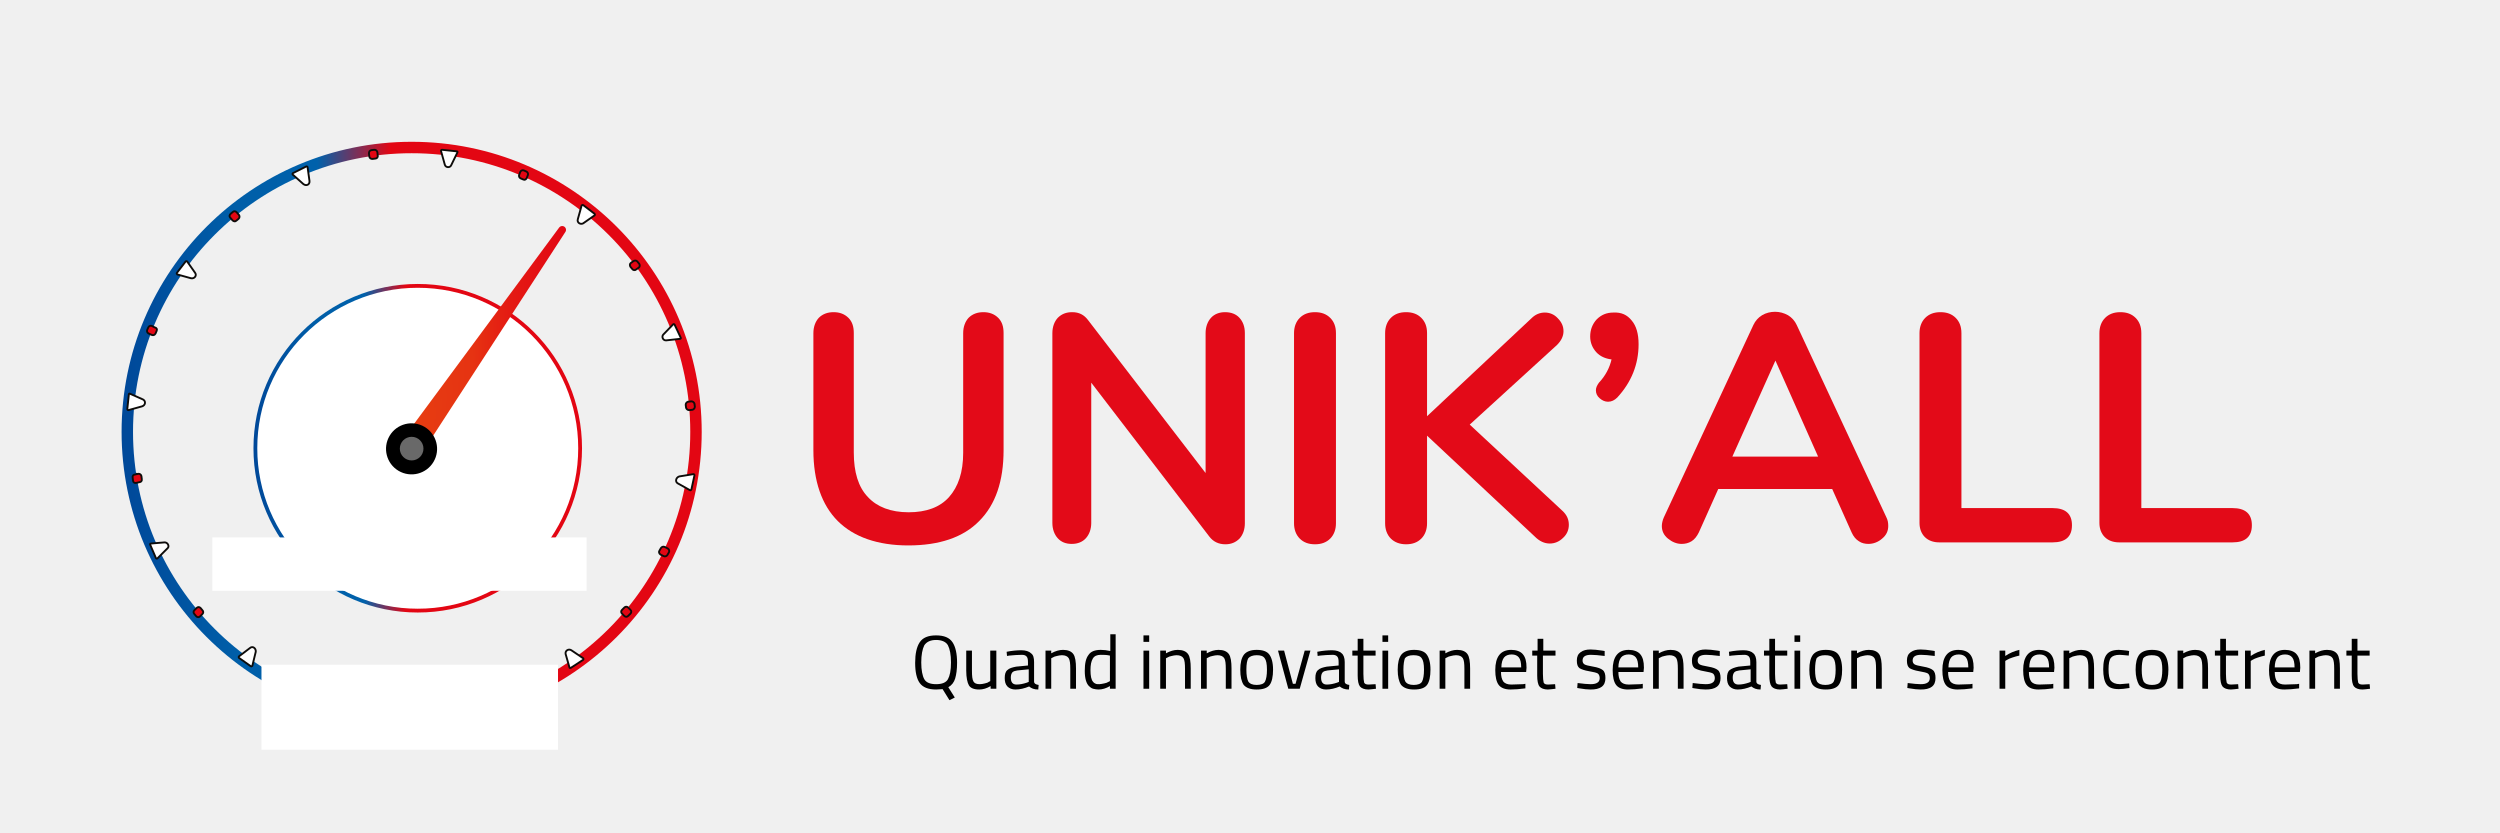
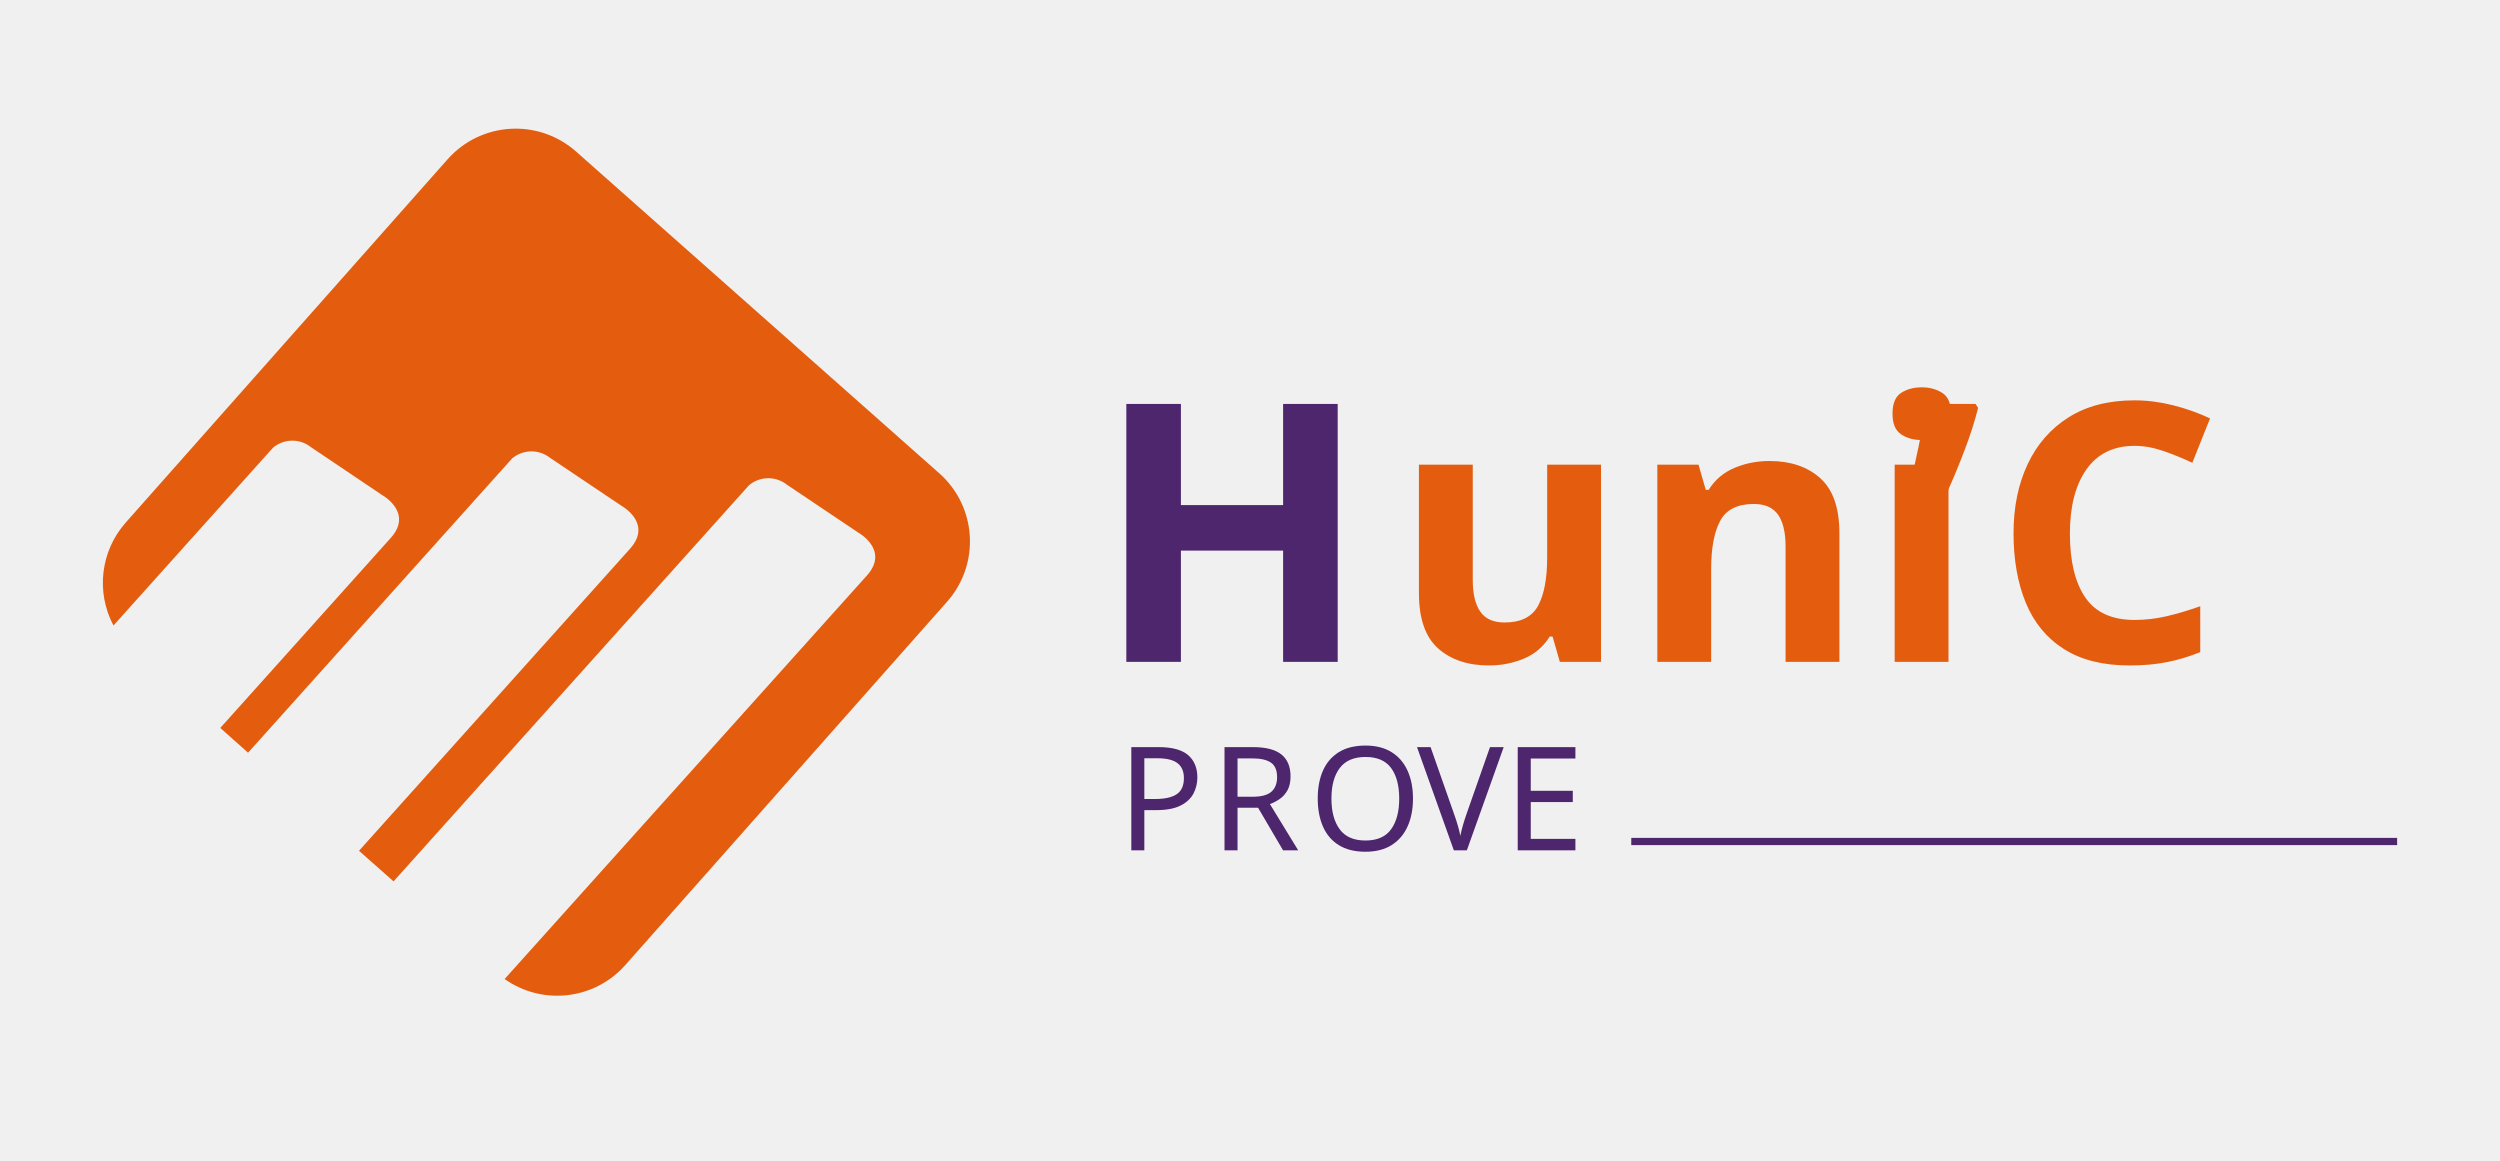
- <svg xmlns="http://www.w3.org/2000/svg" version="1.1" x="0px" y="0px" viewBox="0 0 655.9 218.3" style="enable-background:new 0 0 655.9 218.3;" xml:space="preserve">
-   <style type="text/css">
- 	.st0{fill:#E30A18;}
- 	.st1{fill:#010202;stroke:#010202;stroke-width:0.25;stroke-miterlimit:10;}
- 	.st2{fill:#FFFFFF;stroke:url(#SVGID_1_);stroke-miterlimit:10;}
- 	.st3{fill:url(#SVGID_2_);stroke:url(#SVGID_3_);stroke-width:2;stroke-linecap:round;stroke-linejoin:round;stroke-miterlimit:10;}
- 	.st4{stroke:#000000;stroke-width:2;stroke-linecap:round;stroke-linejoin:round;stroke-miterlimit:10;}
- 	.st5{fill:#FFFFFF;stroke:#0E0C0A;stroke-width:0.5;stroke-miterlimit:10;}
- 	.st6{fill:none;stroke:url(#SVGID_4_);stroke-width:3;stroke-linecap:round;stroke-miterlimit:10;}
- 	.st7{fill:#E30613;stroke:#0E0C0A;stroke-width:0.5;stroke-miterlimit:10;}
- 	.st8{fill:#FFFFFF;stroke:#0E0C0A;stroke-width:0.5;stroke-linecap:round;stroke-linejoin:round;stroke-miterlimit:10;}
- 	.st9{fill:#FFFFFF;}
- 	.st10{fill:#696969;stroke:#696969;stroke-width:3;stroke-linecap:round;stroke-linejoin:round;stroke-miterlimit:10;}
- </style>
-   <g id="CALANDRE_x5F_LIGNES">
-     <g>
-       <path class="st0" d="M219.8,136.7c-4.2-4.2-6.4-10.5-6.4-18.6V87.4c0-1.6,0.5-3,1.4-4c1-1,2.3-1.5,3.9-1.5c1.6,0,2.9,0.5,3.9,1.5    c1,1,1.4,2.3,1.4,4v31.3c0,5.2,1.2,9.1,3.7,11.7c2.4,2.6,6,4,10.7,4c4.6,0,8.2-1.3,10.6-4c2.4-2.7,3.7-6.5,3.7-11.6V87.4    c0-1.6,0.5-3,1.4-4c1-1,2.3-1.5,3.9-1.5c1.6,0,2.9,0.5,3.9,1.5c1,1,1.4,2.3,1.4,4v30.7c0,8.1-2.1,14.3-6.4,18.6    c-4.2,4.3-10.5,6.4-18.6,6.4C230.3,143.1,224,140.9,219.8,136.7z" />
-       <path class="st0" d="M325.2,83.4c0.9,1,1.4,2.3,1.4,4v49.9c0,1.6-0.5,3-1.4,4c-1,1-2.2,1.5-3.7,1.5c-1.8,0-3.2-0.7-4.2-2l-31-40.4    v36.8c0,1.6-0.5,3-1.4,4c-0.9,1-2.2,1.5-3.7,1.5c-1.6,0-2.8-0.5-3.7-1.5c-0.9-1-1.4-2.4-1.4-4V87.4c0-1.6,0.5-3,1.4-4    c1-1,2.2-1.5,3.8-1.5c1.8,0,3.1,0.7,4.1,2l30.9,40.2V87.4c0-1.6,0.5-3,1.4-4c0.9-1,2.2-1.5,3.7-1.5    C323,81.9,324.3,82.4,325.2,83.4z" />
-       <path class="st0" d="M341,141.3c-1-1-1.5-2.4-1.5-4V87.4c0-1.6,0.5-3,1.5-4c1-1,2.3-1.5,4-1.5c1.7,0,3,0.5,4,1.5    c1,1,1.5,2.3,1.5,4v49.9c0,1.6-0.5,3-1.5,4c-1,1-2.3,1.5-4,1.5C343.3,142.8,342,142.3,341,141.3z" />
-       <path class="st0" d="M411.6,137.7c0,1.3-0.5,2.5-1.5,3.4c-1,1-2.2,1.5-3.5,1.5c-1.4,0-2.7-0.6-3.9-1.8l-28.3-26.5v23    c0,1.6-0.5,3-1.5,4c-1,1-2.3,1.5-4,1.5c-1.6,0-3-0.5-4-1.5c-1-1-1.5-2.4-1.5-4V87.4c0-1.6,0.5-3,1.5-4c1-1,2.3-1.5,4-1.5    c1.7,0,3,0.5,4,1.5c1,1,1.5,2.3,1.5,4v21.8l27.4-25.7c1-1,2.2-1.5,3.5-1.5c1.3,0,2.5,0.5,3.4,1.5c1,1,1.5,2.1,1.5,3.4    c0,1.3-0.6,2.5-1.7,3.6l-22.9,20.9l24.3,22.6C411.1,135.1,411.6,136.3,411.6,137.7z" />
-       <path class="st0" d="M428.1,84.1c1.2,1.4,1.8,3.5,1.8,6.2c0,5.3-1.9,10-5.6,14c-0.7,0.7-1.5,1.1-2.4,1.1c-0.8,0-1.5-0.3-2.2-0.9    c-0.7-0.6-1-1.3-1-2.1c0-0.7,0.3-1.3,0.8-2c1.7-1.8,2.8-3.9,3.3-6.1c-1.6-0.2-3-0.8-4-1.9c-1-1.1-1.6-2.5-1.6-4.1    c0-1.8,0.6-3.3,1.7-4.5c1.2-1.2,2.6-1.8,4.4-1.8C425.4,81.9,426.9,82.6,428.1,84.1z" />
-       <path class="st0" d="M495.4,138c0,1.3-0.5,2.4-1.6,3.3c-1,0.9-2.3,1.4-3.6,1.4c-0.9,0-1.8-0.2-2.5-0.7c-0.8-0.5-1.4-1.2-1.9-2.3    l-5.1-11.4h-29.9l-5.1,11.4c-0.5,1-1.1,1.8-1.9,2.3c-0.8,0.5-1.7,0.7-2.6,0.7c-1.3,0-2.5-0.5-3.6-1.4c-1.1-0.9-1.6-2-1.6-3.3    c0-0.7,0.2-1.5,0.5-2.2L460,85.3c0.5-1.1,1.3-2,2.3-2.6c1-0.6,2.2-0.9,3.4-0.9c1.2,0,2.3,0.3,3.4,0.9c1,0.6,1.8,1.5,2.3,2.6    l23.5,50.4C495.3,136.5,495.4,137.2,495.4,138z M454.5,119.8H477l-11.2-25.2L454.5,119.8z" />
-       <path class="st0" d="M505,140.9c-0.9-0.9-1.4-2.2-1.4-3.7V87.4c0-1.6,0.5-3,1.5-4c1-1,2.3-1.5,4-1.5c1.7,0,3,0.5,4,1.5    c1,1,1.5,2.3,1.5,4v45.9h23.9c3.4,0,5.1,1.5,5.1,4.5c0,3-1.7,4.5-5.1,4.5h-29.7C507.2,142.3,505.9,141.8,505,140.9z" />
-       <path class="st0" d="M552.2,140.9c-0.9-0.9-1.4-2.2-1.4-3.7V87.4c0-1.6,0.5-3,1.5-4c1-1,2.3-1.5,4-1.5c1.7,0,3,0.5,4,1.5    c1,1,1.5,2.3,1.5,4v45.9h23.9c3.4,0,5.1,1.5,5.1,4.5c0,3-1.7,4.5-5.1,4.5H556C554.4,142.3,553.1,141.8,552.2,140.9z" />
-     </g>
-     <g>
-       <path d="M245.6,180.9c-2.1,0-3.5-0.6-4.3-1.7c-0.8-1.1-1.2-2.9-1.2-5.3c0-2.4,0.4-4.2,1.2-5.4c0.8-1.2,2.2-1.8,4.3-1.8    s3.5,0.6,4.3,1.8c0.8,1.2,1.2,3,1.2,5.4c0,1.7-0.2,3.1-0.5,4.1c-0.3,1-0.9,1.8-1.8,2.3l1.7,2.7l-1.4,0.7l-1.8-2.9    C246.8,180.8,246.3,180.9,245.6,180.9z M241.7,173.8c0,2,0.3,3.5,0.8,4.4c0.5,0.9,1.6,1.3,3.1,1.3s2.6-0.4,3.1-1.3    c0.5-0.9,0.8-2.3,0.8-4.4s-0.3-3.5-0.8-4.5c-0.5-0.9-1.6-1.4-3.1-1.4s-2.5,0.5-3.1,1.4C242,170.3,241.7,171.8,241.7,173.8z" />
-       <path d="M259.9,170.7h1.5v10h-1.5V180c-1,0.6-2,0.9-3,0.9c-1.4,0-2.3-0.4-2.7-1.1c-0.4-0.7-0.7-2-0.7-3.9v-5.2h1.5v5.2    c0,1.5,0.1,2.4,0.4,2.9c0.3,0.5,0.8,0.7,1.7,0.7c0.4,0,0.9-0.1,1.3-0.2s0.8-0.2,1-0.4l0.4-0.2V170.7z" />
-       <path d="M271.3,173.7v5.1c0,0.5,0.4,0.8,1.2,0.9l-0.1,1.2c-1.1,0-1.8-0.3-2.4-0.8c-1.2,0.5-2.4,0.8-3.6,0.8    c-0.9,0-1.6-0.3-2.1-0.8c-0.5-0.5-0.7-1.3-0.7-2.2c0-1,0.2-1.7,0.7-2.1c0.5-0.5,1.3-0.7,2.3-0.9l3.1-0.3v-0.9    c0-0.7-0.1-1.2-0.4-1.5c-0.3-0.3-0.7-0.4-1.2-0.4c-1.1,0-2.2,0.1-3.3,0.2l-0.6,0.1l-0.1-1.1c1.5-0.3,2.8-0.4,3.9-0.4    s2,0.3,2.5,0.8C271.1,171.8,271.3,172.6,271.3,173.7z M265.2,177.8c0,1.2,0.5,1.8,1.5,1.8c0.9,0,1.8-0.2,2.7-0.5l0.5-0.2v-3.3    l-3,0.3c-0.6,0.1-1,0.2-1.3,0.5C265.3,176.8,265.2,177.2,265.2,177.8z" />
-       <path d="M275.8,180.7h-1.5v-10h1.5v0.7c1.1-0.6,2.1-0.9,3.1-0.9c1.3,0,2.2,0.4,2.7,1.1s0.7,2,0.7,3.8v5.3h-1.5v-5.2    c0-1.4-0.1-2.3-0.4-2.8s-0.9-0.8-1.8-0.8c-0.4,0-0.9,0.1-1.3,0.2c-0.5,0.1-0.8,0.2-1.1,0.4l-0.4,0.2V180.7z" />
-       <path d="M292.7,166.3v14.4h-1.5V180c-1,0.6-2,0.9-3,0.9c-0.5,0-1-0.1-1.4-0.2c-0.4-0.1-0.8-0.4-1.1-0.7c-0.7-0.7-1.1-2-1.1-4    s0.3-3.3,1-4.2c0.6-0.9,1.7-1.3,3.2-1.3c0.8,0,1.6,0.1,2.5,0.3v-4.4H292.7z M287.5,179.4c0.2,0.1,0.6,0.1,0.9,0.1s0.8-0.1,1.3-0.2    s0.8-0.2,1.1-0.4l0.4-0.2V172c-0.9-0.2-1.6-0.2-2.4-0.2c-1,0-1.7,0.3-2.1,1s-0.6,1.6-0.6,3c0,1.5,0.2,2.6,0.7,3.1    C287,179.2,287.3,179.3,287.5,179.4z" />
-       <path d="M300,168.4v-1.7h1.5v1.7H300z M300,180.7v-10h1.5v10H300z" />
-       <path d="M305.9,180.7h-1.5v-10h1.5v0.7c1.1-0.6,2.1-0.9,3.1-0.9c1.3,0,2.2,0.4,2.7,1.1s0.7,2,0.7,3.8v5.3h-1.5v-5.2    c0-1.4-0.1-2.3-0.4-2.8s-0.9-0.8-1.8-0.8c-0.4,0-0.9,0.1-1.3,0.2c-0.5,0.1-0.8,0.2-1.1,0.4l-0.4,0.2V180.7z" />
-       <path d="M316.6,180.7h-1.5v-10h1.5v0.7c1.1-0.6,2.1-0.9,3.1-0.9c1.3,0,2.2,0.4,2.7,1.1s0.7,2,0.7,3.8v5.3h-1.5v-5.2    c0-1.4-0.1-2.3-0.4-2.8s-0.9-0.8-1.8-0.8c-0.4,0-0.9,0.1-1.3,0.2c-0.5,0.1-0.8,0.2-1.1,0.4l-0.4,0.2V180.7z" />
-       <path d="M325.4,175.7c0-1.8,0.3-3.1,1-4c0.7-0.8,1.8-1.2,3.3-1.2c1.6,0,2.7,0.4,3.3,1.2c0.6,0.8,1,2.1,1,4c0,1.8-0.3,3.2-0.9,4    c-0.6,0.8-1.7,1.2-3.4,1.2c-1.6,0-2.7-0.4-3.4-1.2C325.7,178.8,325.4,177.5,325.4,175.7z M327,175.7c0,1.5,0.2,2.5,0.5,3.1    c0.4,0.6,1.1,0.9,2.2,0.9c1.1,0,1.9-0.3,2.2-0.9s0.5-1.6,0.5-3.1s-0.2-2.5-0.6-3c-0.4-0.6-1.1-0.8-2.1-0.8c-1,0-1.8,0.3-2.2,0.8    C327.2,173.2,327,174.2,327,175.7z" />
-       <path d="M335.3,170.7h1.6l2.3,8.7h0.7l2.4-8.7h1.5l-2.8,10h-3L335.3,170.7z" />
-       <path d="M352.8,173.7v5.1c0,0.5,0.4,0.8,1.2,0.9l-0.1,1.2c-1.1,0-1.8-0.3-2.4-0.8c-1.2,0.5-2.4,0.8-3.6,0.8    c-0.9,0-1.6-0.3-2.1-0.8c-0.5-0.5-0.7-1.3-0.7-2.2c0-1,0.2-1.7,0.7-2.1c0.5-0.5,1.3-0.7,2.3-0.9l3.1-0.3v-0.9    c0-0.7-0.1-1.2-0.4-1.5c-0.3-0.3-0.7-0.4-1.2-0.4c-1.1,0-2.2,0.1-3.3,0.2l-0.6,0.1l-0.1-1.1c1.5-0.3,2.8-0.4,3.9-0.4    s2,0.3,2.5,0.8C352.5,171.8,352.8,172.6,352.8,173.7z M346.6,177.8c0,1.2,0.5,1.8,1.5,1.8c0.9,0,1.8-0.2,2.7-0.5l0.5-0.2v-3.3    l-3,0.3c-0.6,0.1-1,0.2-1.3,0.5C346.7,176.8,346.6,177.2,346.6,177.8z" />
-       <path d="M360.9,172h-3.2v4.8c0,1.1,0.1,1.9,0.2,2.3c0.2,0.4,0.6,0.5,1.2,0.5l1.8-0.1l0.1,1.2c-0.9,0.1-1.6,0.2-2,0.2    c-1,0-1.8-0.3-2.2-0.8c-0.4-0.5-0.6-1.5-0.6-2.9V172h-1.4v-1.3h1.4v-3.1h1.5v3.1h3.2V172z" />
-       <path d="M362.7,168.4v-1.7h1.5v1.7H362.7z M362.7,180.7v-10h1.5v10H362.7z" />
-       <path d="M366.7,175.7c0-1.8,0.3-3.1,1-4c0.7-0.8,1.8-1.2,3.3-1.2c1.6,0,2.7,0.4,3.3,1.2c0.6,0.8,1,2.1,1,4c0,1.8-0.3,3.2-0.9,4    c-0.6,0.8-1.7,1.2-3.4,1.2c-1.6,0-2.7-0.4-3.4-1.2C367,178.8,366.7,177.5,366.7,175.7z M368.2,175.7c0,1.5,0.2,2.5,0.5,3.1    c0.4,0.6,1.1,0.9,2.2,0.9s1.9-0.3,2.2-0.9s0.5-1.6,0.5-3.1s-0.2-2.5-0.6-3c-0.4-0.6-1.1-0.8-2.2-0.8s-1.8,0.3-2.2,0.8    C368.4,173.2,368.2,174.2,368.2,175.7z" />
-       <path d="M379.2,180.7h-1.5v-10h1.5v0.7c1.1-0.6,2.1-0.9,3.1-0.9c1.3,0,2.2,0.4,2.7,1.1s0.7,2,0.7,3.8v5.3h-1.5v-5.2    c0-1.4-0.1-2.3-0.4-2.8s-0.9-0.8-1.8-0.8c-0.4,0-0.9,0.1-1.3,0.2c-0.5,0.1-0.8,0.2-1.1,0.4l-0.4,0.2V180.7z" />
-       <path d="M399.6,179.5l0.6-0.1l0,1.2c-1.5,0.2-2.8,0.3-3.9,0.3c-1.4,0-2.5-0.4-3.1-1.2c-0.6-0.8-0.9-2.1-0.9-3.9    c0-3.5,1.4-5.3,4.2-5.3c1.3,0,2.4,0.4,3,1.1c0.7,0.8,1,1.9,1,3.6l-0.1,1.1h-6.6c0,1.1,0.2,1.9,0.6,2.5c0.4,0.5,1.1,0.8,2.1,0.8    S398.6,179.5,399.6,179.5z M399.1,175.1c0-1.2-0.2-2.1-0.6-2.6c-0.4-0.5-1-0.8-1.9-0.8c-0.9,0-1.6,0.3-2,0.8    c-0.4,0.5-0.7,1.4-0.7,2.6H399.1z" />
-       <path d="M408,172h-3.2v4.8c0,1.1,0.1,1.9,0.2,2.3c0.2,0.4,0.6,0.5,1.2,0.5l1.8-0.1l0.1,1.2c-0.9,0.1-1.6,0.2-2,0.2    c-1,0-1.8-0.3-2.2-0.8c-0.4-0.5-0.6-1.5-0.6-2.9V172H402v-1.3h1.4v-3.1h1.5v3.1h3.2V172z" />
-       <path d="M417.4,171.8c-1.5,0-2.2,0.5-2.2,1.5c0,0.5,0.2,0.8,0.5,1c0.3,0.2,1.1,0.4,2.3,0.6s2,0.5,2.5,0.9s0.7,1.1,0.7,2.1    c0,1-0.3,1.8-1,2.3c-0.7,0.5-1.6,0.7-2.9,0.7c-0.8,0-1.8-0.1-2.9-0.3l-0.6-0.1l0.1-1.3c1.5,0.2,2.7,0.3,3.4,0.3s1.4-0.1,1.8-0.4    c0.4-0.2,0.6-0.7,0.6-1.2s-0.2-1-0.5-1.2s-1.1-0.4-2.3-0.6c-1.2-0.2-2-0.5-2.5-0.8c-0.5-0.4-0.7-1-0.7-2s0.3-1.7,1-2.2    s1.5-0.7,2.6-0.7c0.8,0,1.8,0.1,3.1,0.3l0.6,0.1l0,1.3C419.4,171.9,418.3,171.8,417.4,171.8z" />
-       <path d="M430.4,179.5l0.6-0.1l0,1.2c-1.5,0.2-2.8,0.3-3.9,0.3c-1.4,0-2.5-0.4-3.1-1.2c-0.6-0.8-0.9-2.1-0.9-3.9    c0-3.5,1.4-5.3,4.2-5.3c1.3,0,2.4,0.4,3,1.1c0.7,0.8,1,1.9,1,3.6l-0.1,1.1h-6.6c0,1.1,0.2,1.9,0.6,2.5c0.4,0.5,1.1,0.8,2.1,0.8    S429.3,179.5,430.4,179.5z M429.8,175.1c0-1.2-0.2-2.1-0.6-2.6c-0.4-0.5-1-0.8-1.9-0.8c-0.9,0-1.6,0.3-2,0.8    c-0.4,0.5-0.7,1.4-0.7,2.6H429.8z" />
-       <path d="M435.2,180.7h-1.5v-10h1.5v0.7c1.1-0.6,2.1-0.9,3.1-0.9c1.3,0,2.2,0.4,2.7,1.1s0.7,2,0.7,3.8v5.3h-1.5v-5.2    c0-1.4-0.1-2.3-0.4-2.8s-0.9-0.8-1.8-0.8c-0.4,0-0.9,0.1-1.3,0.2c-0.5,0.1-0.8,0.2-1.1,0.4l-0.4,0.2V180.7z" />
-       <path d="M447.6,171.8c-1.5,0-2.2,0.5-2.2,1.5c0,0.5,0.2,0.8,0.5,1c0.3,0.2,1.1,0.4,2.3,0.6s2,0.5,2.5,0.9s0.7,1.1,0.7,2.1    c0,1-0.3,1.8-1,2.3c-0.7,0.5-1.6,0.7-2.9,0.7c-0.8,0-1.8-0.1-2.9-0.3l-0.6-0.1l0.1-1.3c1.5,0.2,2.7,0.3,3.4,0.3s1.4-0.1,1.8-0.4    c0.4-0.2,0.6-0.7,0.6-1.2s-0.2-1-0.5-1.2s-1.1-0.4-2.3-0.6c-1.2-0.2-2-0.5-2.5-0.8c-0.5-0.4-0.7-1-0.7-2s0.3-1.7,1-2.2    s1.5-0.7,2.6-0.7c0.8,0,1.8,0.1,3.1,0.3l0.6,0.1l0,1.3C449.6,171.9,448.4,171.8,447.6,171.8z" />
-       <path d="M460.8,173.7v5.1c0,0.5,0.4,0.8,1.2,0.9l-0.1,1.2c-1.1,0-1.8-0.3-2.4-0.8c-1.2,0.5-2.4,0.8-3.6,0.8    c-0.9,0-1.6-0.3-2.1-0.8c-0.5-0.5-0.7-1.3-0.7-2.2c0-1,0.2-1.7,0.7-2.1s1.3-0.7,2.3-0.9l3.1-0.3v-0.9c0-0.7-0.1-1.2-0.4-1.5    c-0.3-0.3-0.7-0.4-1.2-0.4c-1.1,0-2.2,0.1-3.3,0.2l-0.6,0.1l-0.1-1.1c1.5-0.3,2.8-0.4,3.9-0.4c1.1,0,2,0.3,2.5,0.8    C460.5,171.8,460.8,172.6,460.8,173.7z M454.6,177.8c0,1.2,0.5,1.8,1.5,1.8c0.9,0,1.8-0.2,2.7-0.5l0.5-0.2v-3.3l-3,0.3    c-0.6,0.1-1,0.2-1.3,0.5C454.7,176.8,454.6,177.2,454.6,177.8z" />
-       <path d="M468.9,172h-3.2v4.8c0,1.1,0.1,1.9,0.2,2.3c0.2,0.4,0.6,0.5,1.2,0.5l1.8-0.1l0.1,1.2c-0.9,0.1-1.6,0.2-2,0.2    c-1,0-1.8-0.3-2.2-0.8c-0.4-0.5-0.6-1.5-0.6-2.9V172h-1.4v-1.3h1.4v-3.1h1.5v3.1h3.2V172z" />
-       <path d="M470.8,168.4v-1.7h1.5v1.7H470.8z M470.8,180.7v-10h1.5v10H470.8z" />
-       <path d="M474.7,175.7c0-1.8,0.3-3.1,1-4c0.7-0.8,1.8-1.2,3.3-1.2c1.6,0,2.7,0.4,3.3,1.2c0.6,0.8,1,2.1,1,4c0,1.8-0.3,3.2-0.9,4    c-0.6,0.8-1.7,1.2-3.4,1.2c-1.6,0-2.7-0.4-3.4-1.2C475,178.8,474.7,177.5,474.7,175.7z M476.2,175.7c0,1.5,0.2,2.5,0.5,3.1    c0.4,0.6,1.1,0.9,2.2,0.9s1.9-0.3,2.2-0.9s0.5-1.6,0.5-3.1s-0.2-2.5-0.6-3c-0.4-0.6-1.1-0.8-2.2-0.8s-1.8,0.3-2.2,0.8    C476.4,173.2,476.2,174.2,476.2,175.7z" />
-       <path d="M487.2,180.7h-1.5v-10h1.5v0.7c1.1-0.6,2.1-0.9,3.1-0.9c1.3,0,2.2,0.4,2.7,1.1s0.7,2,0.7,3.8v5.3h-1.5v-5.2    c0-1.4-0.1-2.3-0.4-2.8s-0.9-0.8-1.8-0.8c-0.4,0-0.9,0.1-1.3,0.2c-0.5,0.1-0.8,0.2-1.1,0.4l-0.4,0.2V180.7z" />
-       <path d="M504,171.8c-1.5,0-2.2,0.5-2.2,1.5c0,0.5,0.2,0.8,0.5,1c0.3,0.2,1.1,0.4,2.3,0.6s2,0.5,2.5,0.9s0.7,1.1,0.7,2.1    c0,1-0.3,1.8-1,2.3c-0.7,0.5-1.6,0.7-2.9,0.7c-0.8,0-1.8-0.1-2.9-0.3l-0.6-0.1l0.1-1.3c1.5,0.2,2.7,0.3,3.4,0.3s1.4-0.1,1.8-0.4    c0.4-0.2,0.6-0.7,0.6-1.2s-0.2-1-0.5-1.2s-1.1-0.4-2.3-0.6c-1.2-0.2-2-0.5-2.5-0.8c-0.5-0.4-0.7-1-0.7-2s0.3-1.7,1-2.2    s1.5-0.7,2.6-0.7c0.8,0,1.8,0.1,3.1,0.3l0.6,0.1l0,1.3C506,171.9,504.8,171.8,504,171.8z" />
-       <path d="M516.9,179.5l0.6-0.1l0,1.2c-1.5,0.2-2.8,0.3-3.9,0.3c-1.4,0-2.5-0.4-3.1-1.2c-0.6-0.8-0.9-2.1-0.9-3.9    c0-3.5,1.4-5.3,4.2-5.3c1.3,0,2.4,0.4,3,1.1c0.7,0.8,1,1.9,1,3.6l-0.1,1.1h-6.6c0,1.1,0.2,1.9,0.6,2.5c0.4,0.5,1.1,0.8,2.1,0.8    S515.9,179.5,516.9,179.5z M516.4,175.1c0-1.2-0.2-2.1-0.6-2.6c-0.4-0.5-1-0.8-1.9-0.8c-0.9,0-1.6,0.3-2,0.8    c-0.4,0.5-0.7,1.4-0.7,2.6H516.4z" />
-       <path d="M524.6,180.7v-10h1.5v1.4c1.2-0.8,2.4-1.3,3.7-1.6v1.5c-0.6,0.1-1.1,0.3-1.8,0.5c-0.6,0.2-1.1,0.4-1.4,0.6l-0.5,0.3v7.3    H524.6z" />
-       <path d="M538.1,179.5l0.6-0.1l0,1.2c-1.5,0.2-2.8,0.3-3.9,0.3c-1.4,0-2.5-0.4-3.1-1.2c-0.6-0.8-0.9-2.1-0.9-3.9    c0-3.5,1.4-5.3,4.2-5.3c1.3,0,2.4,0.4,3,1.1c0.7,0.8,1,1.9,1,3.6l-0.1,1.1h-6.6c0,1.1,0.2,1.9,0.6,2.5c0.4,0.5,1.1,0.8,2.1,0.8    S537.1,179.5,538.1,179.5z M537.6,175.1c0-1.2-0.2-2.1-0.6-2.6c-0.4-0.5-1-0.8-1.9-0.8c-0.9,0-1.6,0.3-2,0.8    c-0.4,0.5-0.7,1.4-0.7,2.6H537.6z" />
-       <path d="M542.9,180.7h-1.5v-10h1.5v0.7c1.1-0.6,2.1-0.9,3.1-0.9c1.3,0,2.2,0.4,2.7,1.1s0.7,2,0.7,3.8v5.3h-1.5v-5.2    c0-1.4-0.1-2.3-0.4-2.8s-0.9-0.8-1.8-0.8c-0.4,0-0.9,0.1-1.3,0.2c-0.5,0.1-0.8,0.2-1.1,0.4l-0.4,0.2V180.7z" />
-       <path d="M555.9,170.5c0.4,0,1.2,0.1,2.2,0.2l0.5,0.1l-0.1,1.2c-1.1-0.1-1.9-0.2-2.4-0.2c-1.1,0-1.9,0.3-2.3,0.8    c-0.4,0.5-0.6,1.5-0.6,3s0.2,2.5,0.6,3s1.2,0.9,2.4,0.9l2.4-0.2l0.1,1.2c-1.2,0.2-2.2,0.3-2.8,0.3c-1.6,0-2.6-0.4-3.2-1.2    c-0.6-0.8-0.9-2.2-0.9-4c0-1.9,0.3-3.2,1-4C553.4,170.9,554.4,170.5,555.9,170.5z" />
-       <path d="M560.3,175.7c0-1.8,0.3-3.1,1-4c0.7-0.8,1.8-1.2,3.3-1.2c1.6,0,2.7,0.4,3.3,1.2c0.6,0.8,1,2.1,1,4c0,1.8-0.3,3.2-0.9,4    c-0.6,0.8-1.7,1.2-3.4,1.2c-1.6,0-2.7-0.4-3.4-1.2C560.7,178.8,560.3,177.5,560.3,175.7z M561.9,175.7c0,1.5,0.2,2.5,0.5,3.1    c0.4,0.6,1.1,0.9,2.2,0.9s1.9-0.3,2.2-0.9s0.5-1.6,0.5-3.1s-0.2-2.5-0.6-3c-0.4-0.6-1.1-0.8-2.2-0.8s-1.8,0.3-2.2,0.8    C562.1,173.2,561.9,174.2,561.9,175.7z" />
-       <path d="M572.8,180.7h-1.5v-10h1.5v0.7c1.1-0.6,2.1-0.9,3.1-0.9c1.3,0,2.2,0.4,2.7,1.1s0.7,2,0.7,3.8v5.3h-1.5v-5.2    c0-1.4-0.1-2.3-0.4-2.8s-0.9-0.8-1.8-0.8c-0.4,0-0.9,0.1-1.3,0.2c-0.5,0.1-0.8,0.2-1.1,0.4l-0.4,0.2V180.7z" />
-       <path d="M587.2,172H584v4.8c0,1.1,0.1,1.9,0.2,2.3c0.2,0.4,0.6,0.5,1.2,0.5l1.8-0.1l0.1,1.2c-0.9,0.1-1.6,0.2-2,0.2    c-1,0-1.8-0.3-2.2-0.8c-0.4-0.5-0.6-1.5-0.6-2.9V172h-1.4v-1.3h1.4v-3.1h1.5v3.1h3.2V172z" />
-       <path d="M589,180.7v-10h1.5v1.4c1.2-0.8,2.4-1.3,3.7-1.6v1.5c-0.6,0.1-1.1,0.3-1.8,0.5c-0.6,0.2-1.1,0.4-1.4,0.6l-0.5,0.3v7.3H589    z" />
-       <path d="M602.6,179.5l0.6-0.1l0,1.2c-1.5,0.2-2.8,0.3-3.9,0.3c-1.4,0-2.5-0.4-3.1-1.2c-0.6-0.8-0.9-2.1-0.9-3.9    c0-3.5,1.4-5.3,4.2-5.3c1.3,0,2.4,0.4,3,1.1c0.7,0.8,1,1.9,1,3.6l-0.1,1.1h-6.6c0,1.1,0.2,1.9,0.6,2.5c0.4,0.5,1.1,0.8,2.1,0.8    S601.5,179.5,602.6,179.5z M602,175.1c0-1.2-0.2-2.1-0.6-2.6c-0.4-0.5-1-0.8-1.9-0.8c-0.9,0-1.6,0.3-2,0.8    c-0.4,0.5-0.7,1.4-0.7,2.6H602z" />
-       <path d="M607.4,180.7h-1.5v-10h1.5v0.7c1.1-0.6,2.1-0.9,3.1-0.9c1.3,0,2.2,0.4,2.7,1.1s0.7,2,0.7,3.8v5.3h-1.5v-5.2    c0-1.4-0.1-2.3-0.4-2.8s-0.9-0.8-1.8-0.8c-0.4,0-0.9,0.1-1.3,0.2c-0.5,0.1-0.8,0.2-1.1,0.4l-0.4,0.2V180.7z" />
-       <path d="M621.7,172h-3.2v4.8c0,1.1,0.1,1.9,0.2,2.3c0.2,0.4,0.6,0.5,1.2,0.5l1.8-0.1l0.1,1.2c-0.9,0.1-1.6,0.2-2,0.2    c-1,0-1.8-0.3-2.2-0.8c-0.4-0.5-0.6-1.5-0.6-2.9V172h-1.4v-1.3h1.4v-3.1h1.5v3.1h3.2V172z" />
-     </g>
-     <rect x="298.7" y="245.4" style="fill:none;" width="4.1" height="1" />
+ <svg xmlns="http://www.w3.org/2000/svg" viewBox="0 0 629.89 292.28">
+   <defs>
+     <style>.cls-1,.cls-3{fill:#e45d0f;}.cls-2,.cls-3{font-size:91.02px;font-family:Nunito-Bold, Nunito;font-weight:700;}.cls-2,.cls-5{fill:#4d266e;}.cls-4{letter-spacing:0em;}.cls-5{font-size:36.41px;font-family:Nunito-Regular, Nunito;}.cls-6{letter-spacing:0em;}.cls-7{letter-spacing:-0.02em;}.cls-8{fill:none;stroke:#4d266e;stroke-miterlimit:10;stroke-width:1.82px;}</style>
+   </defs>
+   <g id="EXTREMITE">
+     <path class="cls-1" d="M236.66,119.25,145.12,38.16a22.94,22.94,0,0,0-32.37,2L31.67,131.67a22.92,22.92,0,0,0-3.08,25.93l40.2-44.8a7.55,7.55,0,0,1,9.58-.12l17.95,12.08s7.83,4.33,2.18,10.72l-43,47.93,7,6.24,66.54-74.15a7.56,7.56,0,0,1,9.58-.12l18,12.08s7.83,4.33,2.18,10.73L90.45,214.36l8.71,7.71.13-.15,89.42-99.65a7.55,7.55,0,0,1,9.58-.13l18,12.08s7.83,4.34,2.18,10.73L127.14,246.67a22.93,22.93,0,0,0,30.4-3.51l81.08-91.55A22.92,22.92,0,0,0,236.66,119.25Z" />
+     <text class="cls-2" transform="translate(275.6 166.76)">H</text>
+     <text class="cls-3" transform="translate(350.68 166.76)">uni<tspan class="cls-4" x="129.06" y="0">’</tspan>
+       <tspan x="151.36" y="0">C</tspan>
+     </text>
+     <text class="cls-5" transform="translate(281.51 214.24)">P<tspan class="cls-6" x="23.48" y="0">R</tspan>
+       <tspan class="cls-7" x="48.28" y="0">O</tspan>
+       <tspan x="75.51" y="0">VE</tspan>
+     </text>
+     <line class="cls-8" x1="411.01" y1="212.02" x2="603.97" y2="212.02" />
  </g>
-   <g id="LIGNES_x5F_DE">
-     <path class="st1" d="M441.5,379" />
-     <g>
-       <linearGradient id="SVGID_1_" gradientUnits="userSpaceOnUse" x1="66.438" y1="117.616" x2="152.682" y2="117.616">
-         <stop offset="0" style="stop-color:#004899" />
-         <stop offset="0.197" style="stop-color:#005EA8" />
-         <stop offset="0.337" style="stop-color:#0061AB" />
-         <stop offset="0.464" style="stop-color:#E30613" />
-         <stop offset="1" style="stop-color:#E30613" />
-       </linearGradient>
-       <circle class="st2" cx="109.6" cy="117.6" r="42.6" />
-       <g>
-         <linearGradient id="SVGID_2_" gradientUnits="userSpaceOnUse" x1="104.728" y1="90.503" x2="147.483" y2="90.503">
-           <stop offset="2.934383e-08" style="stop-color:#E74011" />
-           <stop offset="0.452" style="stop-color:#E63312" />
-           <stop offset="0.665" style="stop-color:#E41B13" />
-           <stop offset="1" style="stop-color:#E30613" />
-         </linearGradient>
-         <linearGradient id="SVGID_3_" gradientUnits="userSpaceOnUse" x1="103.728" y1="90.503" x2="148.483" y2="90.503">
-           <stop offset="2.934383e-08" style="stop-color:#E74011" />
-           <stop offset="0.452" style="stop-color:#E63312" />
-           <stop offset="0.665" style="stop-color:#E41B13" />
-           <stop offset="1" style="stop-color:#E30613" />
-         </linearGradient>
-         <polygon class="st3" points="108.3,120.7 104.7,118.2 147.5,60.3    " />
-         <ellipse transform="matrix(0.5104 -0.8599 0.8599 0.5104 -48.3576 150.5541)" class="st4" cx="108" cy="117.7" rx="5.7" ry="5.7" />
-       </g>
-       <g>
-         <g>
-           <path class="st5" d="M36.5,124.9l0.1,0.8c0.1,0.4-0.2,0.8-0.6,0.8l-0.9,0.2c-0.4,0.1-0.8-0.2-0.8-0.6l-0.1-0.8      c-0.1-0.4,0.2-0.8,0.6-0.8l0.9-0.2C36.1,124.3,36.5,124.5,36.5,124.9z" />
-           <linearGradient id="SVGID_4_" gradientUnits="userSpaceOnUse" x1="31.973" y1="113.335" x2="184.102" y2="113.335">
-             <stop offset="0" style="stop-color:#004899" />
-             <stop offset="0.197" style="stop-color:#005EA8" />
-             <stop offset="0.337" style="stop-color:#0061AB" />
-             <stop offset="0.464" style="stop-color:#E30613" />
-             <stop offset="1" style="stop-color:#E30613" />
-           </linearGradient>
-           <circle class="st6" cx="108" cy="113.3" r="74.6" />
-           <path class="st7" d="M62.6,57.4L62,57.9c-0.3,0.3-0.7,0.2-1-0.1l-0.6-0.7c-0.3-0.3-0.2-0.7,0.1-1l0.6-0.5c0.3-0.3,0.7-0.2,1,0.1      l0.6,0.7C62.9,56.7,62.9,57.1,62.6,57.4z" />
-           <path class="st8" d="M51.2,71.6l-2.1-3c-0.1-0.1-0.3-0.1-0.4,0l-2.3,3c-0.1,0.1,0,0.3,0.1,0.4l3.6,1      C51,73.2,51.7,72.3,51.2,71.6z" />
-           <path class="st7" d="M41.1,86.8l-0.3,0.7c-0.2,0.4-0.6,0.5-0.9,0.4L39,87.5c-0.4-0.2-0.5-0.6-0.4-0.9l0.3-0.7      c0.2-0.4,0.6-0.5,0.9-0.4l0.8,0.4C41.1,86,41.3,86.4,41.1,86.8z" />
-           <path class="st8" d="M37.5,104.8l-3.4-1.5c-0.2-0.1-0.3,0-0.3,0.2l-0.4,3.8c0,0.2,0.1,0.3,0.3,0.3l3.6-1      C38.2,106.3,38.3,105.2,37.5,104.8z" />
-           <path class="st7" d="M37.1,124.9l0.1,0.8c0.1,0.4-0.2,0.8-0.6,0.8l-0.9,0.2c-0.4,0.1-0.8-0.2-0.8-0.6l-0.1-0.8      c-0.1-0.4,0.2-0.8,0.6-0.8l0.9-0.2C36.7,124.3,37,124.5,37.1,124.9z" />
-           <path class="st8" d="M43.2,142.3l-3.6,0.3c-0.2,0-0.3,0.2-0.2,0.3l1.5,3.5c0.1,0.2,0.3,0.2,0.4,0.1l2.7-2.7      C44.5,143.3,44,142.3,43.2,142.3z" />
-           <path class="st7" d="M52.6,159.5l0.5,0.6c0.3,0.3,0.3,0.7,0,1l-0.6,0.6c-0.3,0.3-0.7,0.3-1,0l-0.5-0.6c-0.3-0.3-0.3-0.7,0-1      l0.6-0.6C51.9,159.2,52.3,159.2,52.6,159.5z" />
-           <path class="st8" d="M65.6,170l-2.9,2.2c-0.1,0.1-0.1,0.3,0,0.4l3.1,2.2c0.1,0.1,0.3,0,0.4-0.1l0.9-3.7      C67.2,170.1,66.3,169.4,65.6,170z" />
-           <path class="st8" d="M81.2,47.5l-0.5-3.6c0-0.2-0.2-0.3-0.4-0.2l-3.4,1.7c-0.2,0.1-0.2,0.3-0.1,0.4l2.8,2.5      C80.4,48.9,81.3,48.4,81.2,47.5z" />
-           <path class="st7" d="M98.5,41.6l-0.8,0.1c-0.4,0-0.7-0.2-0.8-0.6l-0.1-0.9c0-0.4,0.2-0.7,0.6-0.8l0.8-0.1c0.4,0,0.7,0.2,0.8,0.6      l0.1,0.9C99.2,41.2,98.9,41.6,98.5,41.6z" />
-           <path class="st8" d="M118.4,43.3L120,40c0.1-0.2,0-0.3-0.2-0.3l-3.8-0.4c-0.2,0-0.3,0.1-0.3,0.3l1,3.6      C116.9,44,118.1,44.1,118.4,43.3z" />
-           <path class="st7" d="M137.3,47.1l-0.7-0.3c-0.4-0.2-0.5-0.6-0.4-0.9l0.3-0.8c0.2-0.4,0.6-0.5,0.9-0.4l0.7,0.3      c0.4,0.2,0.5,0.6,0.4,0.9l-0.3,0.8C138,47.1,137.6,47.3,137.3,47.1z" />
-           <path class="st8" d="M153,58.6l3-2.1c0.1-0.1,0.1-0.3,0-0.4l-3-2.3c-0.1-0.1-0.3,0-0.4,0.1l-1,3.6C151.3,58.4,152.3,59,153,58.6      z" />
-           <path class="st7" d="M165.9,70.6l-0.5-0.6c-0.2-0.3-0.2-0.8,0.1-1l0.7-0.5c0.3-0.2,0.8-0.2,1,0.1l0.5,0.6c0.2,0.3,0.2,0.8-0.1,1      l-0.7,0.5C166.6,71,166.1,70.9,165.9,70.6z" />
-           <path class="st8" d="M174.8,89.3l3.6-0.4c0.2,0,0.3-0.2,0.2-0.3l-1.6-3.4c-0.1-0.2-0.3-0.2-0.4-0.1l-2.6,2.7      C173.5,88.4,174,89.4,174.8,89.3z" />
-           <path class="st7" d="M180,107l-0.1-0.8c0-0.4,0.3-0.7,0.6-0.8l0.9-0.1c0.4,0,0.7,0.3,0.8,0.6l0.1,0.8c0,0.4-0.3,0.7-0.6,0.8      l-0.9,0.1C180.4,107.6,180.1,107.3,180,107z" />
-           <path class="st8" d="M177.8,126.8l3.2,1.8c0.1,0.1,0.3,0,0.4-0.2l0.8-3.7c0-0.2-0.1-0.3-0.3-0.3l-3.7,0.6      C177.3,125.3,177.1,126.4,177.8,126.8z" />
-           <path class="st7" d="M173,144.5l0.4-0.7c0.2-0.3,0.6-0.5,1-0.3l0.8,0.4c0.3,0.2,0.5,0.6,0.3,1l-0.4,0.7c-0.2,0.3-0.6,0.5-1,0.3      l-0.8-0.4C172.9,145.2,172.8,144.8,173,144.5z" />
-           <path class="st7" d="M163.8,161.6l-0.6-0.6c-0.3-0.3-0.3-0.7,0-1l0.6-0.6c0.3-0.3,0.7-0.3,1,0l0.6,0.6c0.3,0.3,0.3,0.7,0,1      l-0.6,0.6C164.5,161.9,164.1,161.9,163.8,161.6z" />
-           <path class="st8" d="M148.4,171.6l1,3.5c0,0.2,0.2,0.2,0.4,0.1l3.2-2.1c0.1-0.1,0.1-0.3,0-0.4l-3.1-2.1      C149.1,170.1,148.2,170.8,148.4,171.6z" />
-         </g>
-         <rect x="68.6" y="174.4" class="st9" width="77.8" height="22.3" />
-       </g>
-       <circle class="st10" cx="108" cy="117.7" r="1.6" />
-       <rect x="55.7" y="141" class="st9" width="53" height="14" />
-       <rect x="100.9" y="141" class="st9" width="53" height="14" />
-     </g>
-   </g>
-   <g id="VITESSE">
- </g>
</svg>
